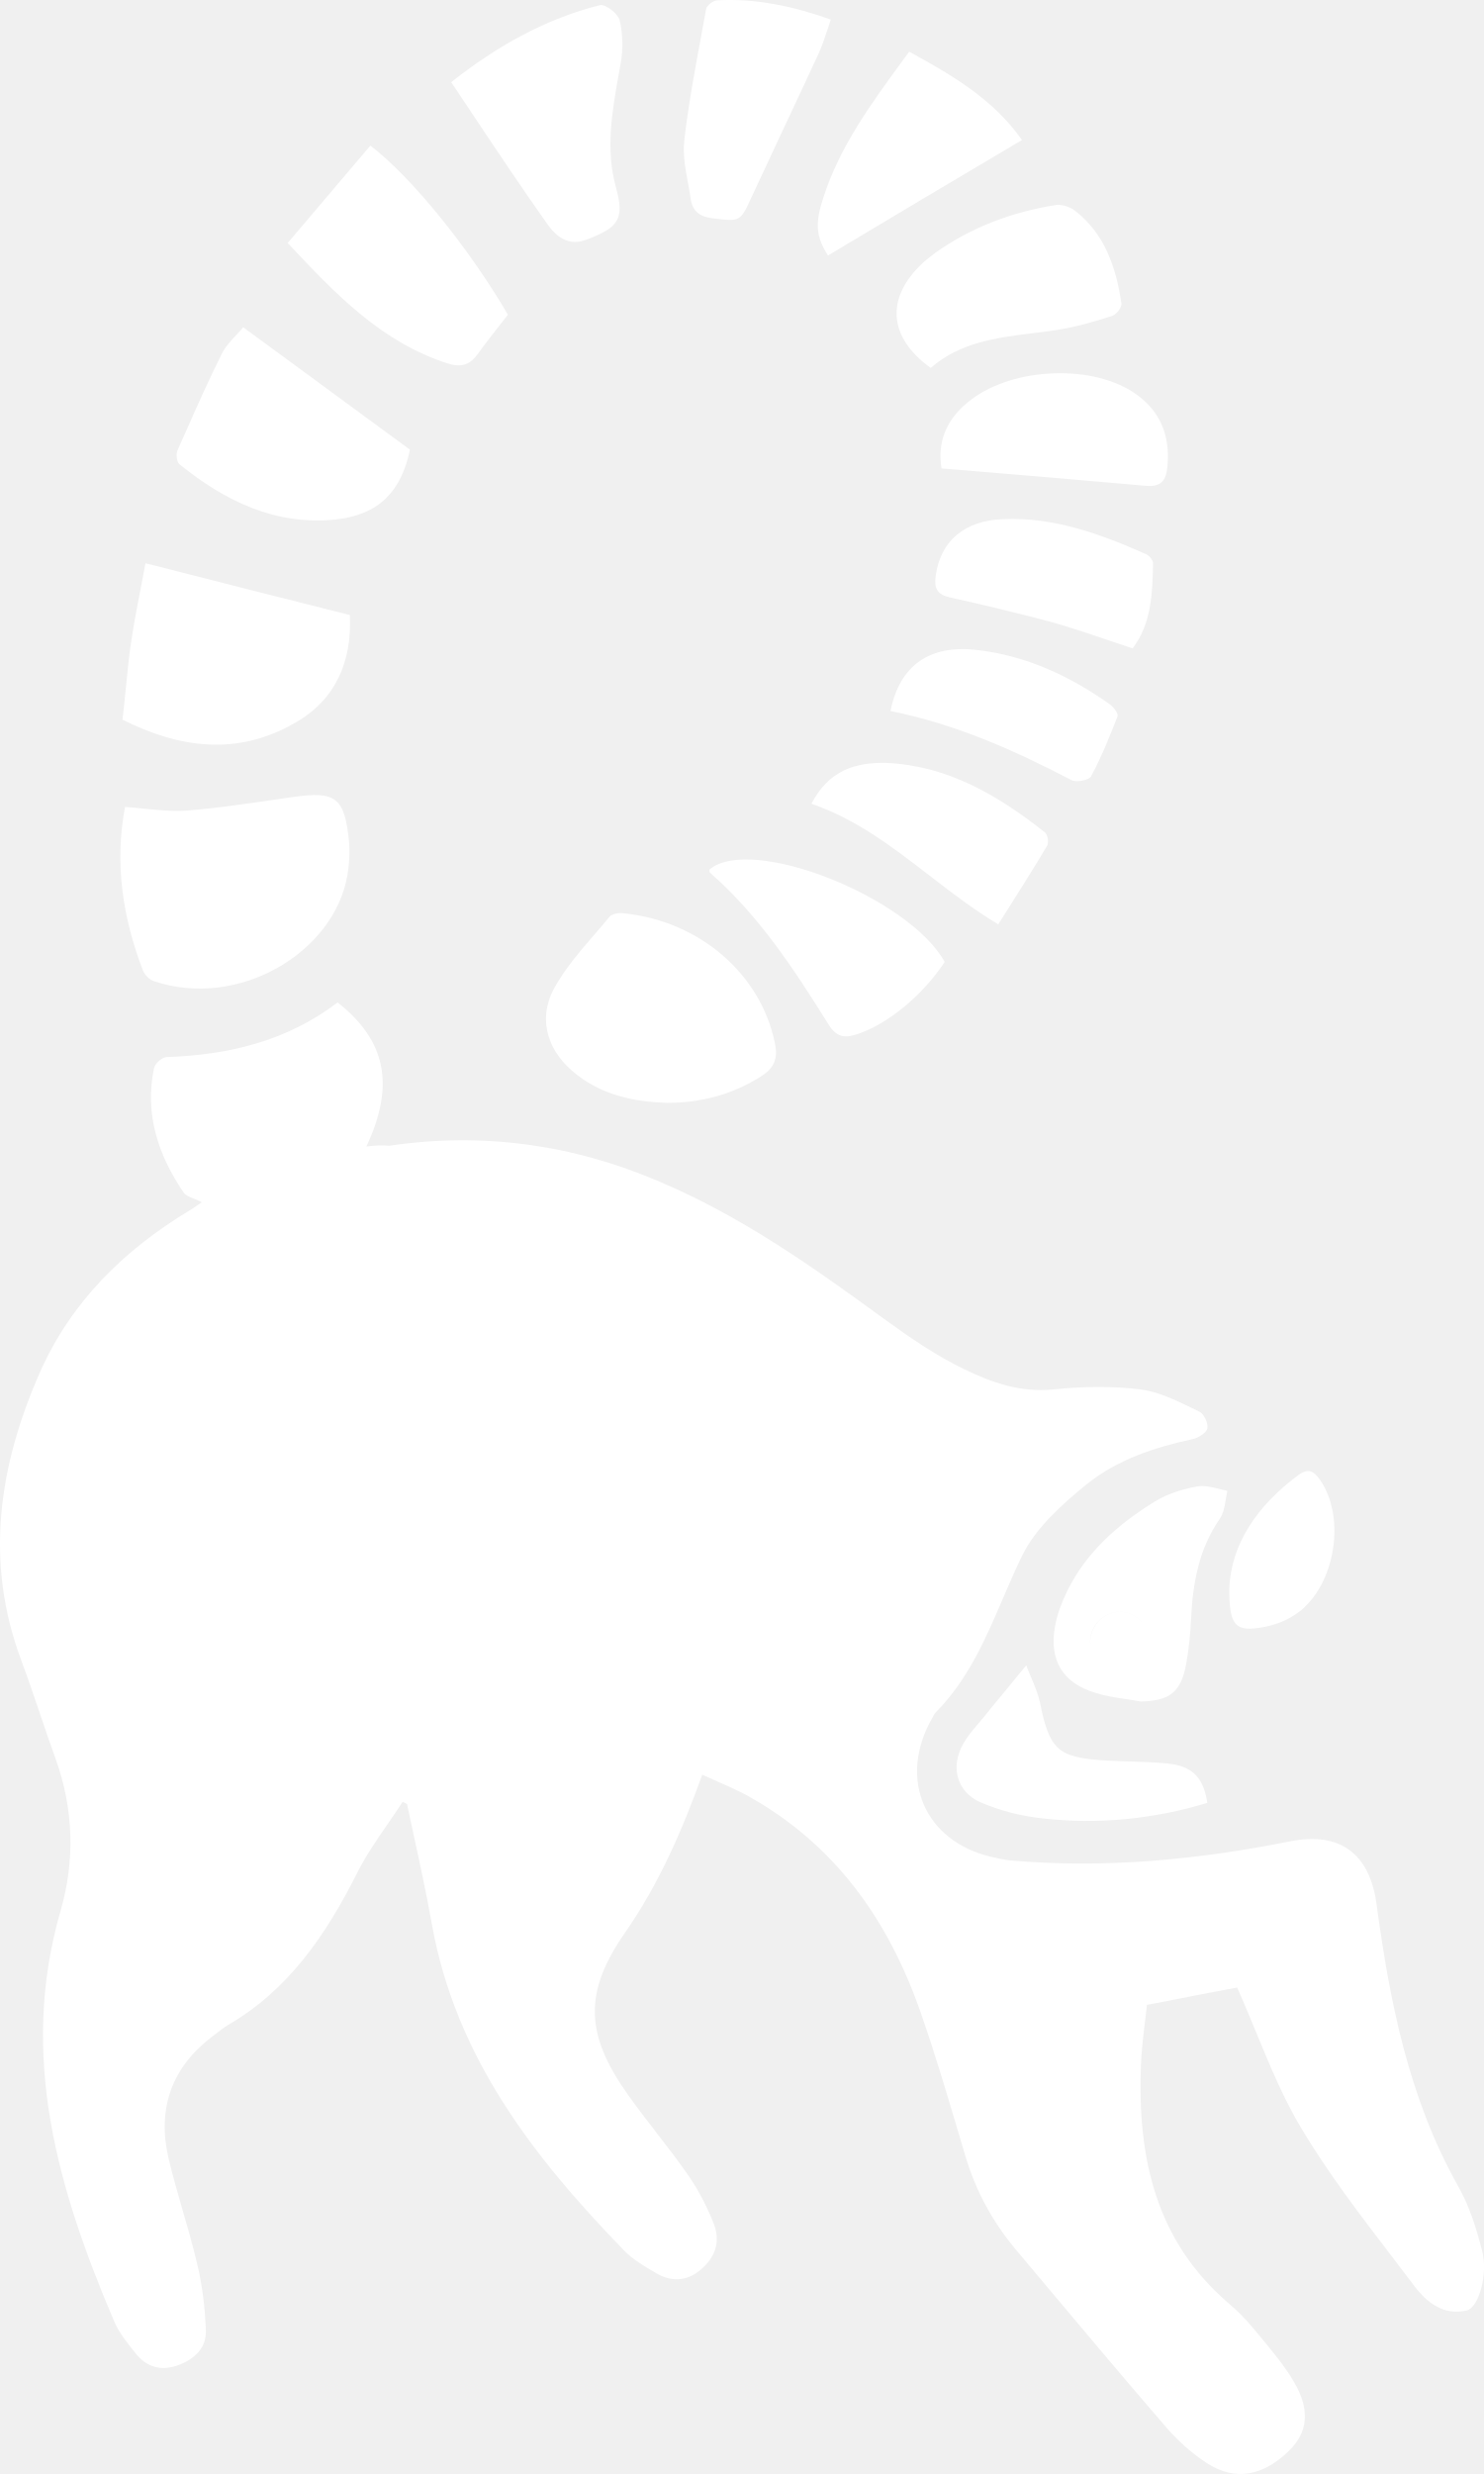
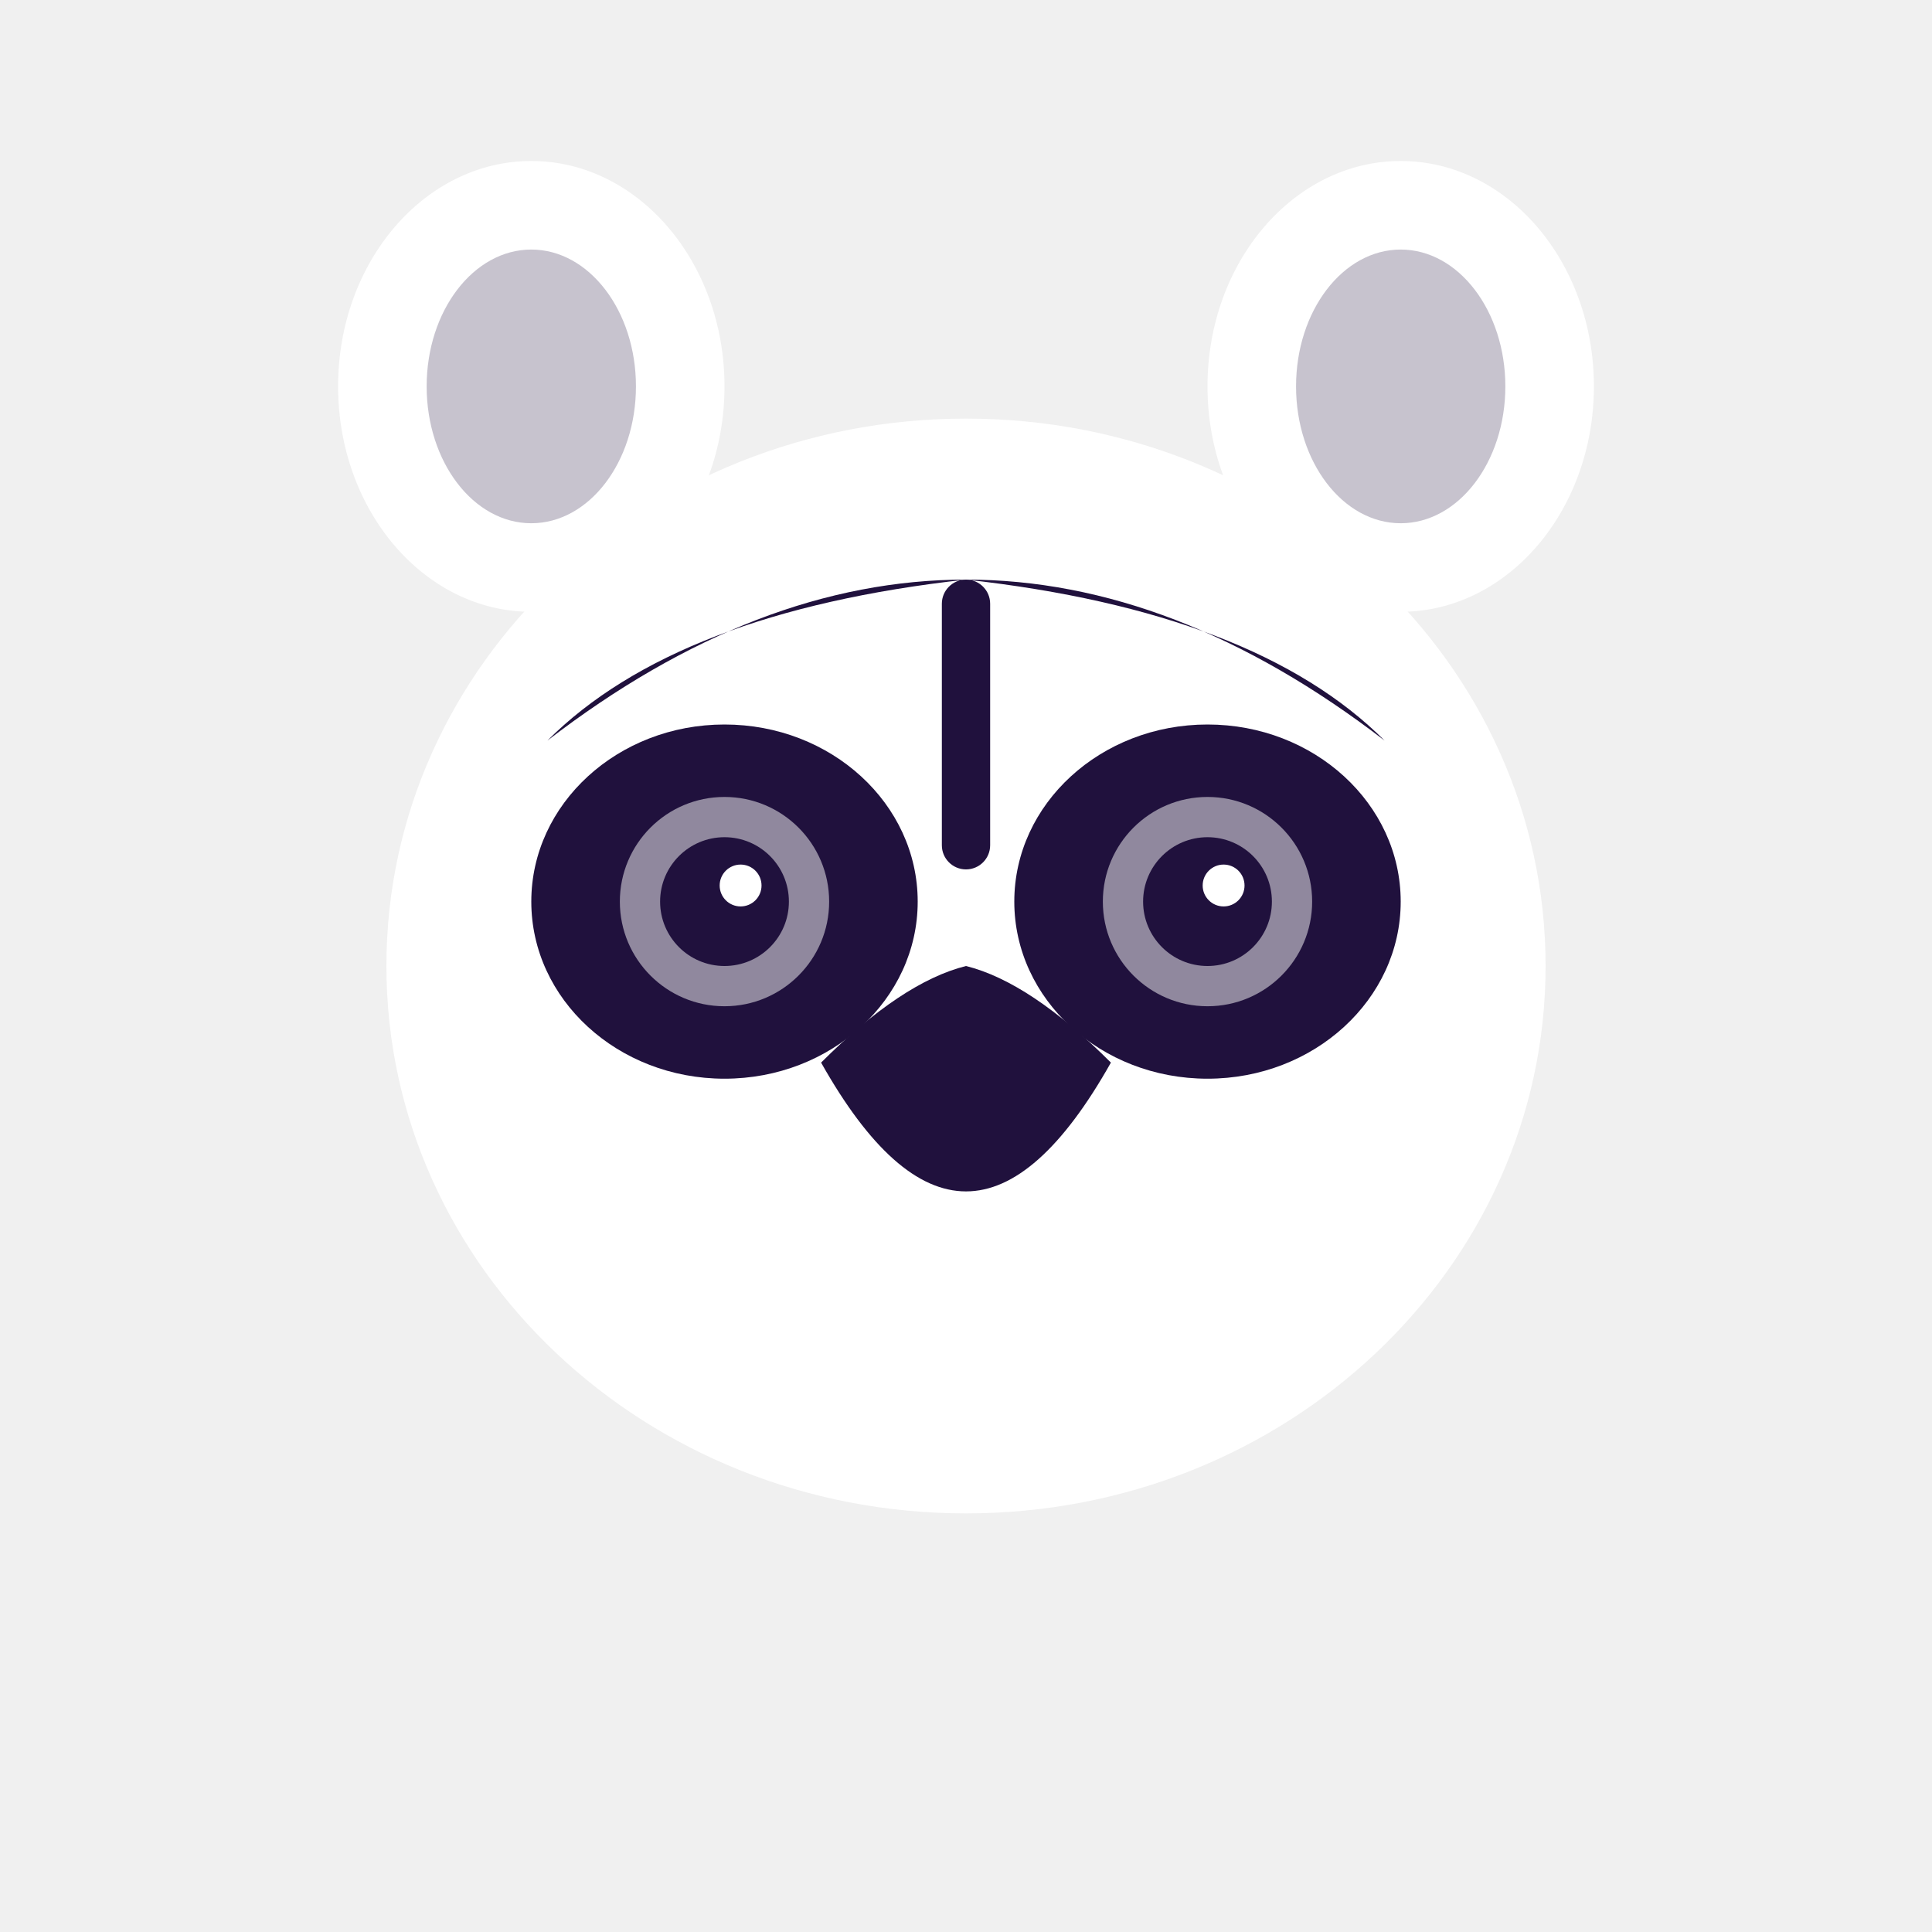
- <svg xmlns="http://www.w3.org/2000/svg" width="30" height="50" viewBox="0 0 30 50" fill="none">
-   <path fill-rule="evenodd" clip-rule="evenodd" d="M14.494 0.007C15.278 -0.037 16.026 0.124 16.796 0.395C16.771 0.468 16.747 0.539 16.724 0.609C16.668 0.779 16.614 0.942 16.542 1.097C16.32 1.577 16.096 2.056 15.87 2.535L15.87 2.535L15.87 2.535L15.87 2.535L15.87 2.535L15.87 2.535L15.87 2.535L15.87 2.535L15.87 2.535L15.87 2.535L15.87 2.535C15.645 3.014 15.42 3.494 15.198 3.973L15.198 3.974C15.079 4.233 15.021 4.359 14.923 4.412C14.83 4.462 14.702 4.447 14.452 4.417L14.407 4.412C14.153 4.383 14 4.273 13.964 4.024C13.949 3.919 13.929 3.814 13.91 3.708C13.855 3.416 13.801 3.124 13.833 2.839C13.914 2.135 14.043 1.436 14.173 0.737L14.173 0.737L14.173 0.737L14.173 0.736L14.173 0.736L14.173 0.736L14.173 0.736L14.173 0.736L14.173 0.735L14.173 0.735L14.174 0.734C14.208 0.548 14.243 0.362 14.276 0.175C14.291 0.11 14.414 0.014 14.494 0.007ZM9.121 1.661C9.283 1.902 9.442 2.141 9.601 2.379C10.082 3.101 10.554 3.806 11.045 4.5C11.227 4.763 11.474 4.998 11.873 4.837C12.483 4.602 12.636 4.442 12.454 3.798C12.237 3.015 12.372 2.262 12.507 1.507L12.507 1.507C12.521 1.429 12.535 1.351 12.548 1.273C12.599 0.995 12.592 0.688 12.527 0.41C12.498 0.278 12.236 0.081 12.134 0.103C11.024 0.381 10.05 0.929 9.121 1.661ZM6.748 7.958C7.257 8.332 7.767 8.708 8.287 9.088C8.112 9.929 7.662 10.405 6.783 10.5C5.571 10.624 4.547 10.127 3.625 9.38C3.574 9.336 3.552 9.176 3.588 9.102C3.642 8.981 3.696 8.86 3.75 8.739C3.985 8.207 4.221 7.674 4.481 7.156C4.551 7.01 4.666 6.889 4.775 6.772C4.825 6.719 4.874 6.667 4.917 6.615C5.534 7.065 6.14 7.511 6.748 7.958ZM7.073 12.43C5.701 12.086 4.372 11.749 2.941 11.383C2.91 11.553 2.876 11.729 2.841 11.908L2.841 11.908C2.777 12.238 2.71 12.581 2.658 12.927C2.608 13.255 2.575 13.586 2.542 13.923C2.522 14.128 2.501 14.335 2.476 14.544C3.624 15.122 4.8 15.283 5.962 14.61C6.79 14.142 7.117 13.366 7.073 12.43ZM2.527 16.309C2.31 17.465 2.484 18.555 2.89 19.616C2.927 19.704 3.021 19.799 3.108 19.828C4.822 20.406 6.754 19.25 7.022 17.692C7.059 17.48 7.073 17.253 7.059 17.041C6.971 16.111 6.797 15.98 5.897 16.111L5.637 16.149H5.637H5.637H5.637H5.637H5.637H5.637H5.637H5.637H5.637H5.637H5.637H5.637H5.637H5.637H5.637H5.637H5.637C5.019 16.24 4.401 16.331 3.776 16.382C3.502 16.402 3.221 16.374 2.931 16.345L2.931 16.345L2.931 16.345L2.931 16.345L2.931 16.345C2.798 16.332 2.664 16.318 2.527 16.309ZM7.407 23.171C7.988 21.927 7.806 21.035 6.826 20.259C5.809 21.035 4.633 21.32 3.37 21.364C3.282 21.364 3.137 21.488 3.115 21.583C2.919 22.512 3.195 23.339 3.711 24.1C3.752 24.16 3.831 24.191 3.92 24.226L3.92 24.226C3.972 24.247 4.028 24.268 4.081 24.298L4.048 24.32L4.007 24.348L4.007 24.348C3.947 24.39 3.889 24.43 3.827 24.466C2.505 25.264 1.438 26.31 0.806 27.737C-0.022 29.617 -0.319 31.556 0.429 33.554C0.563 33.913 0.687 34.278 0.811 34.643C0.914 34.948 1.017 35.252 1.126 35.551C1.489 36.561 1.518 37.6 1.227 38.61C0.371 41.558 1.177 44.266 2.317 46.936C2.417 47.16 2.58 47.361 2.737 47.556L2.745 47.566C2.963 47.836 3.246 47.924 3.587 47.807C3.929 47.683 4.176 47.456 4.161 47.097C4.147 46.636 4.088 46.175 3.98 45.729C3.896 45.374 3.794 45.023 3.693 44.672L3.693 44.672L3.693 44.672L3.693 44.672L3.693 44.672L3.693 44.672L3.693 44.672L3.693 44.672L3.693 44.672L3.693 44.672L3.693 44.672L3.693 44.672L3.693 44.672L3.693 44.672L3.693 44.672L3.693 44.672L3.693 44.672L3.693 44.672C3.591 44.32 3.489 43.969 3.406 43.614C3.174 42.612 3.471 41.785 4.285 41.163C4.319 41.138 4.353 41.111 4.387 41.085C4.459 41.029 4.53 40.974 4.604 40.929C5.831 40.219 6.586 39.107 7.211 37.871C7.385 37.519 7.611 37.192 7.836 36.865C7.939 36.715 8.042 36.566 8.14 36.415L8.228 36.459C8.271 36.663 8.316 36.868 8.36 37.073C8.494 37.688 8.627 38.302 8.736 38.917C9.222 41.588 10.791 43.6 12.606 45.473C12.785 45.66 13.021 45.798 13.243 45.928L13.253 45.934C13.558 46.117 13.87 46.117 14.16 45.875C14.458 45.627 14.567 45.312 14.436 44.961C14.306 44.624 14.139 44.295 13.935 43.995C13.724 43.688 13.497 43.394 13.269 43.1L13.269 43.1L13.269 43.099C13.073 42.847 12.878 42.594 12.694 42.334C11.829 41.119 11.793 40.263 12.643 39.049C13.318 38.075 13.783 37.014 14.197 35.866C14.312 35.92 14.425 35.97 14.537 36.019L14.537 36.019C14.726 36.103 14.909 36.183 15.083 36.276C16.869 37.256 17.965 38.8 18.619 40.695C18.884 41.451 19.113 42.221 19.342 42.989L19.342 42.99C19.401 43.189 19.46 43.387 19.519 43.585C19.73 44.288 20.071 44.91 20.536 45.465C20.713 45.676 20.89 45.886 21.066 46.096L21.067 46.098C21.898 47.087 22.727 48.074 23.571 49.051C23.811 49.329 24.102 49.592 24.414 49.79C24.98 50.148 25.532 50.039 26.055 49.534C26.433 49.168 26.498 48.714 26.157 48.136C25.961 47.803 25.708 47.502 25.46 47.205L25.46 47.205L25.459 47.204C25.413 47.149 25.367 47.094 25.322 47.039C25.176 46.863 25.009 46.695 24.835 46.548C23.361 45.283 22.998 43.607 23.063 41.77C23.074 41.462 23.111 41.154 23.147 40.854C23.161 40.741 23.175 40.629 23.186 40.519C23.414 40.476 23.639 40.432 23.859 40.389C24.263 40.31 24.652 40.234 25.009 40.168C25.145 40.469 25.271 40.776 25.398 41.084L25.398 41.084C25.673 41.75 25.949 42.419 26.316 43.029C26.857 43.929 27.497 44.767 28.138 45.604C28.289 45.802 28.44 45.999 28.589 46.197C28.843 46.534 29.185 46.804 29.649 46.695C29.896 46.636 30.085 45.963 29.962 45.487C29.846 45.041 29.707 44.587 29.482 44.192C28.48 42.414 28.095 40.461 27.827 38.478C27.689 37.468 27.093 37.014 26.091 37.212C24.218 37.585 22.337 37.768 20.427 37.6C20.296 37.585 20.166 37.556 20.035 37.527C18.684 37.205 18.147 35.946 18.844 34.724C18.866 34.681 18.888 34.637 18.924 34.6C19.573 33.94 19.925 33.121 20.278 32.298C20.403 32.008 20.528 31.716 20.667 31.432C20.943 30.876 21.465 30.407 21.967 29.998C22.584 29.5 23.339 29.251 24.116 29.083C24.225 29.061 24.385 28.959 24.407 28.871C24.428 28.768 24.341 28.578 24.254 28.534C24.198 28.508 24.143 28.481 24.087 28.453C23.754 28.292 23.41 28.125 23.056 28.081C22.475 28.008 21.872 28.022 21.284 28.081C20.63 28.146 20.049 27.942 19.505 27.678C18.924 27.4 18.372 27.02 17.849 26.639C16.419 25.593 14.974 24.576 13.332 23.881C11.575 23.127 9.753 22.878 7.865 23.156C7.727 23.142 7.574 23.149 7.407 23.171ZM15.372 21.762C14.791 22.128 14.16 22.289 13.477 22.289C12.824 22.267 12.199 22.136 11.669 21.726C11.081 21.279 10.856 20.621 11.197 19.984C11.415 19.584 11.718 19.233 12.022 18.881C12.123 18.764 12.225 18.647 12.322 18.528C12.373 18.47 12.497 18.448 12.584 18.455C14.16 18.609 15.38 19.699 15.663 21.075C15.736 21.411 15.641 21.594 15.372 21.762ZM7.487 2.943C8.314 3.572 9.476 5.006 10.268 6.36L10.186 6.464L10.186 6.464C9.999 6.703 9.822 6.928 9.65 7.165C9.498 7.377 9.316 7.428 9.055 7.347C7.712 6.916 6.789 5.95 5.816 4.911C6.383 4.245 6.935 3.594 7.487 2.943ZM18.815 7.436C19.413 6.916 20.142 6.826 20.875 6.734C21.041 6.714 21.207 6.693 21.371 6.667C21.749 6.609 22.126 6.499 22.489 6.382C22.569 6.353 22.685 6.207 22.671 6.133C22.562 5.409 22.337 4.728 21.734 4.26C21.633 4.18 21.465 4.128 21.349 4.143C20.463 4.282 19.643 4.589 18.909 5.109C18.822 5.175 18.735 5.241 18.655 5.314C17.9 6.016 17.951 6.814 18.815 7.436ZM19.098 19.441C18.365 18.124 15.17 16.865 14.342 17.575C14.342 17.597 14.342 17.633 14.357 17.641C15.344 18.504 16.056 19.594 16.746 20.699C16.913 20.97 17.08 20.985 17.341 20.897C17.951 20.692 18.648 20.121 19.098 19.441ZM23.977 33.642C23.869 34.205 23.643 34.373 23.062 34.388C22.96 34.369 22.858 34.354 22.757 34.339C22.548 34.307 22.341 34.276 22.14 34.212C21.487 34.015 21.203 33.554 21.327 32.873C21.37 32.625 21.465 32.383 21.574 32.156C21.966 31.359 22.612 30.796 23.353 30.342C23.607 30.188 23.912 30.093 24.203 30.042C24.337 30.016 24.486 30.053 24.634 30.089C24.694 30.104 24.754 30.119 24.812 30.13C24.8 30.183 24.791 30.24 24.781 30.297C24.757 30.442 24.733 30.588 24.66 30.693C24.239 31.3 24.115 31.981 24.079 32.698C24.064 33.013 24.035 33.334 23.977 33.642ZM22.634 32.574C22.314 32.574 22.031 32.859 22.038 33.181C22.041 33.274 22.064 33.362 22.104 33.44C22.065 33.362 22.041 33.275 22.039 33.182C22.039 32.86 22.315 32.575 22.635 32.575C22.86 32.575 23.058 32.704 23.157 32.895C23.059 32.703 22.86 32.574 22.634 32.574ZM19.033 9.467L19.877 9.537L19.877 9.537L19.877 9.537L19.878 9.537C20.983 9.629 22.067 9.719 23.15 9.818C23.47 9.847 23.572 9.723 23.601 9.423C23.659 8.779 23.441 8.274 22.903 7.923C21.996 7.338 20.376 7.44 19.549 8.143C19.127 8.494 18.946 8.94 19.033 9.467ZM18.38 1.045C19.251 1.521 20.079 2.003 20.66 2.83C19.323 3.62 18.031 4.389 16.738 5.164C16.499 4.784 16.47 4.528 16.644 3.994C16.975 2.965 17.602 2.107 18.238 1.238L18.38 1.045ZM16.404 16.244C17.31 16.555 18.038 17.116 18.78 17.687L18.78 17.687C19.227 18.032 19.68 18.381 20.18 18.681C20.249 18.572 20.317 18.465 20.385 18.358L20.385 18.358C20.655 17.931 20.918 17.514 21.168 17.093C21.204 17.035 21.183 16.866 21.124 16.823C20.18 16.076 19.164 15.476 17.922 15.418C17.305 15.403 16.753 15.564 16.404 16.244ZM23.31 11.386C23.296 11.986 23.281 12.6 22.896 13.104C22.745 13.054 22.596 13.004 22.448 12.954L22.448 12.954L22.448 12.953C22.054 12.82 21.667 12.689 21.277 12.577C20.587 12.395 19.897 12.226 19.2 12.073C18.939 12.014 18.881 11.882 18.917 11.633C19.011 10.946 19.483 10.521 20.282 10.492C21.306 10.448 22.25 10.792 23.172 11.202C23.238 11.231 23.31 11.326 23.31 11.385L23.31 11.386ZM20.746 33.656C20.591 33.847 20.452 34.015 20.323 34.172C20.179 34.345 20.048 34.504 19.918 34.666C19.873 34.721 19.827 34.776 19.781 34.83L19.781 34.83C19.669 34.961 19.557 35.092 19.475 35.237C19.206 35.705 19.337 36.217 19.831 36.429C20.223 36.597 20.659 36.707 21.08 36.751C22.205 36.876 23.316 36.766 24.406 36.437C24.333 35.924 24.101 35.69 23.592 35.639C23.339 35.616 23.082 35.608 22.826 35.599H22.826H22.826H22.826C22.672 35.594 22.518 35.589 22.365 35.581C21.378 35.522 21.218 35.368 21.022 34.403C20.988 34.241 20.921 34.082 20.85 33.913C20.815 33.831 20.779 33.745 20.746 33.656ZM21.662 15.767C20.5 15.16 19.316 14.633 18.002 14.37C18.191 13.433 18.808 13.016 19.781 13.14C20.761 13.258 21.633 13.667 22.431 14.231C22.511 14.289 22.613 14.421 22.591 14.479C22.431 14.889 22.264 15.306 22.054 15.694C22.01 15.767 21.756 15.818 21.662 15.767ZM24.85 32.106C24.85 32.867 24.973 32.991 25.554 32.882C25.794 32.838 26.048 32.735 26.244 32.589C26.999 32.026 27.21 30.665 26.687 29.911C26.563 29.735 26.454 29.662 26.251 29.809C25.409 30.43 24.886 31.213 24.85 32.106Z" fill="white" />
+ <svg xmlns="http://www.w3.org/2000/svg" width="120" height="120" viewBox="0 0 120 120" fill="none">
+   <ellipse cx="60" cy="60" rx="36" ry="34" fill="white" />
+   <ellipse cx="33" cy="24" rx="12" ry="14" fill="white" />
+   <ellipse cx="87" cy="24" rx="12" ry="14" fill="white" />
+   <ellipse cx="33" cy="24" rx="6.5" ry="8.5" fill="#20113D" opacity="0.25" />
+   <ellipse cx="87" cy="24" rx="6.5" ry="8.5" fill="#20113D" opacity="0.25" />
+   <path d="M34 46 Q60 26 86 46 Q78 38 60 36 Q42 38 34 46Z" fill="#20113D" />
+   <ellipse cx="45" cy="56" rx="12" ry="11" fill="#20113D" />
+   <ellipse cx="75" cy="56" rx="12" ry="11" fill="#20113D" />
+   <circle cx="45" cy="56" r="6.5" fill="white" opacity="0.5" />
+   <circle cx="75" cy="56" r="6.5" fill="white" opacity="0.5" />
+   <circle cx="45" cy="56" r="4" fill="#20113D" />
+   <circle cx="75" cy="56" r="4" fill="#20113D" />
+   <circle cx="46" cy="55" r="1.3" fill="white" />
+   <circle cx="76" cy="55" r="1.3" fill="white" />
+   <path d="M51 66 Q60 82 69 66 Q64 61 60 60 Q56 61 51 66Z" fill="#20113D" />
+   <ellipse cx="60" cy="65" rx="4" ry="3" fill="#20113D" />
+   <rect x="58.5" y="36" width="3" height="18" rx="1.5" fill="#20113D" />
</svg>
